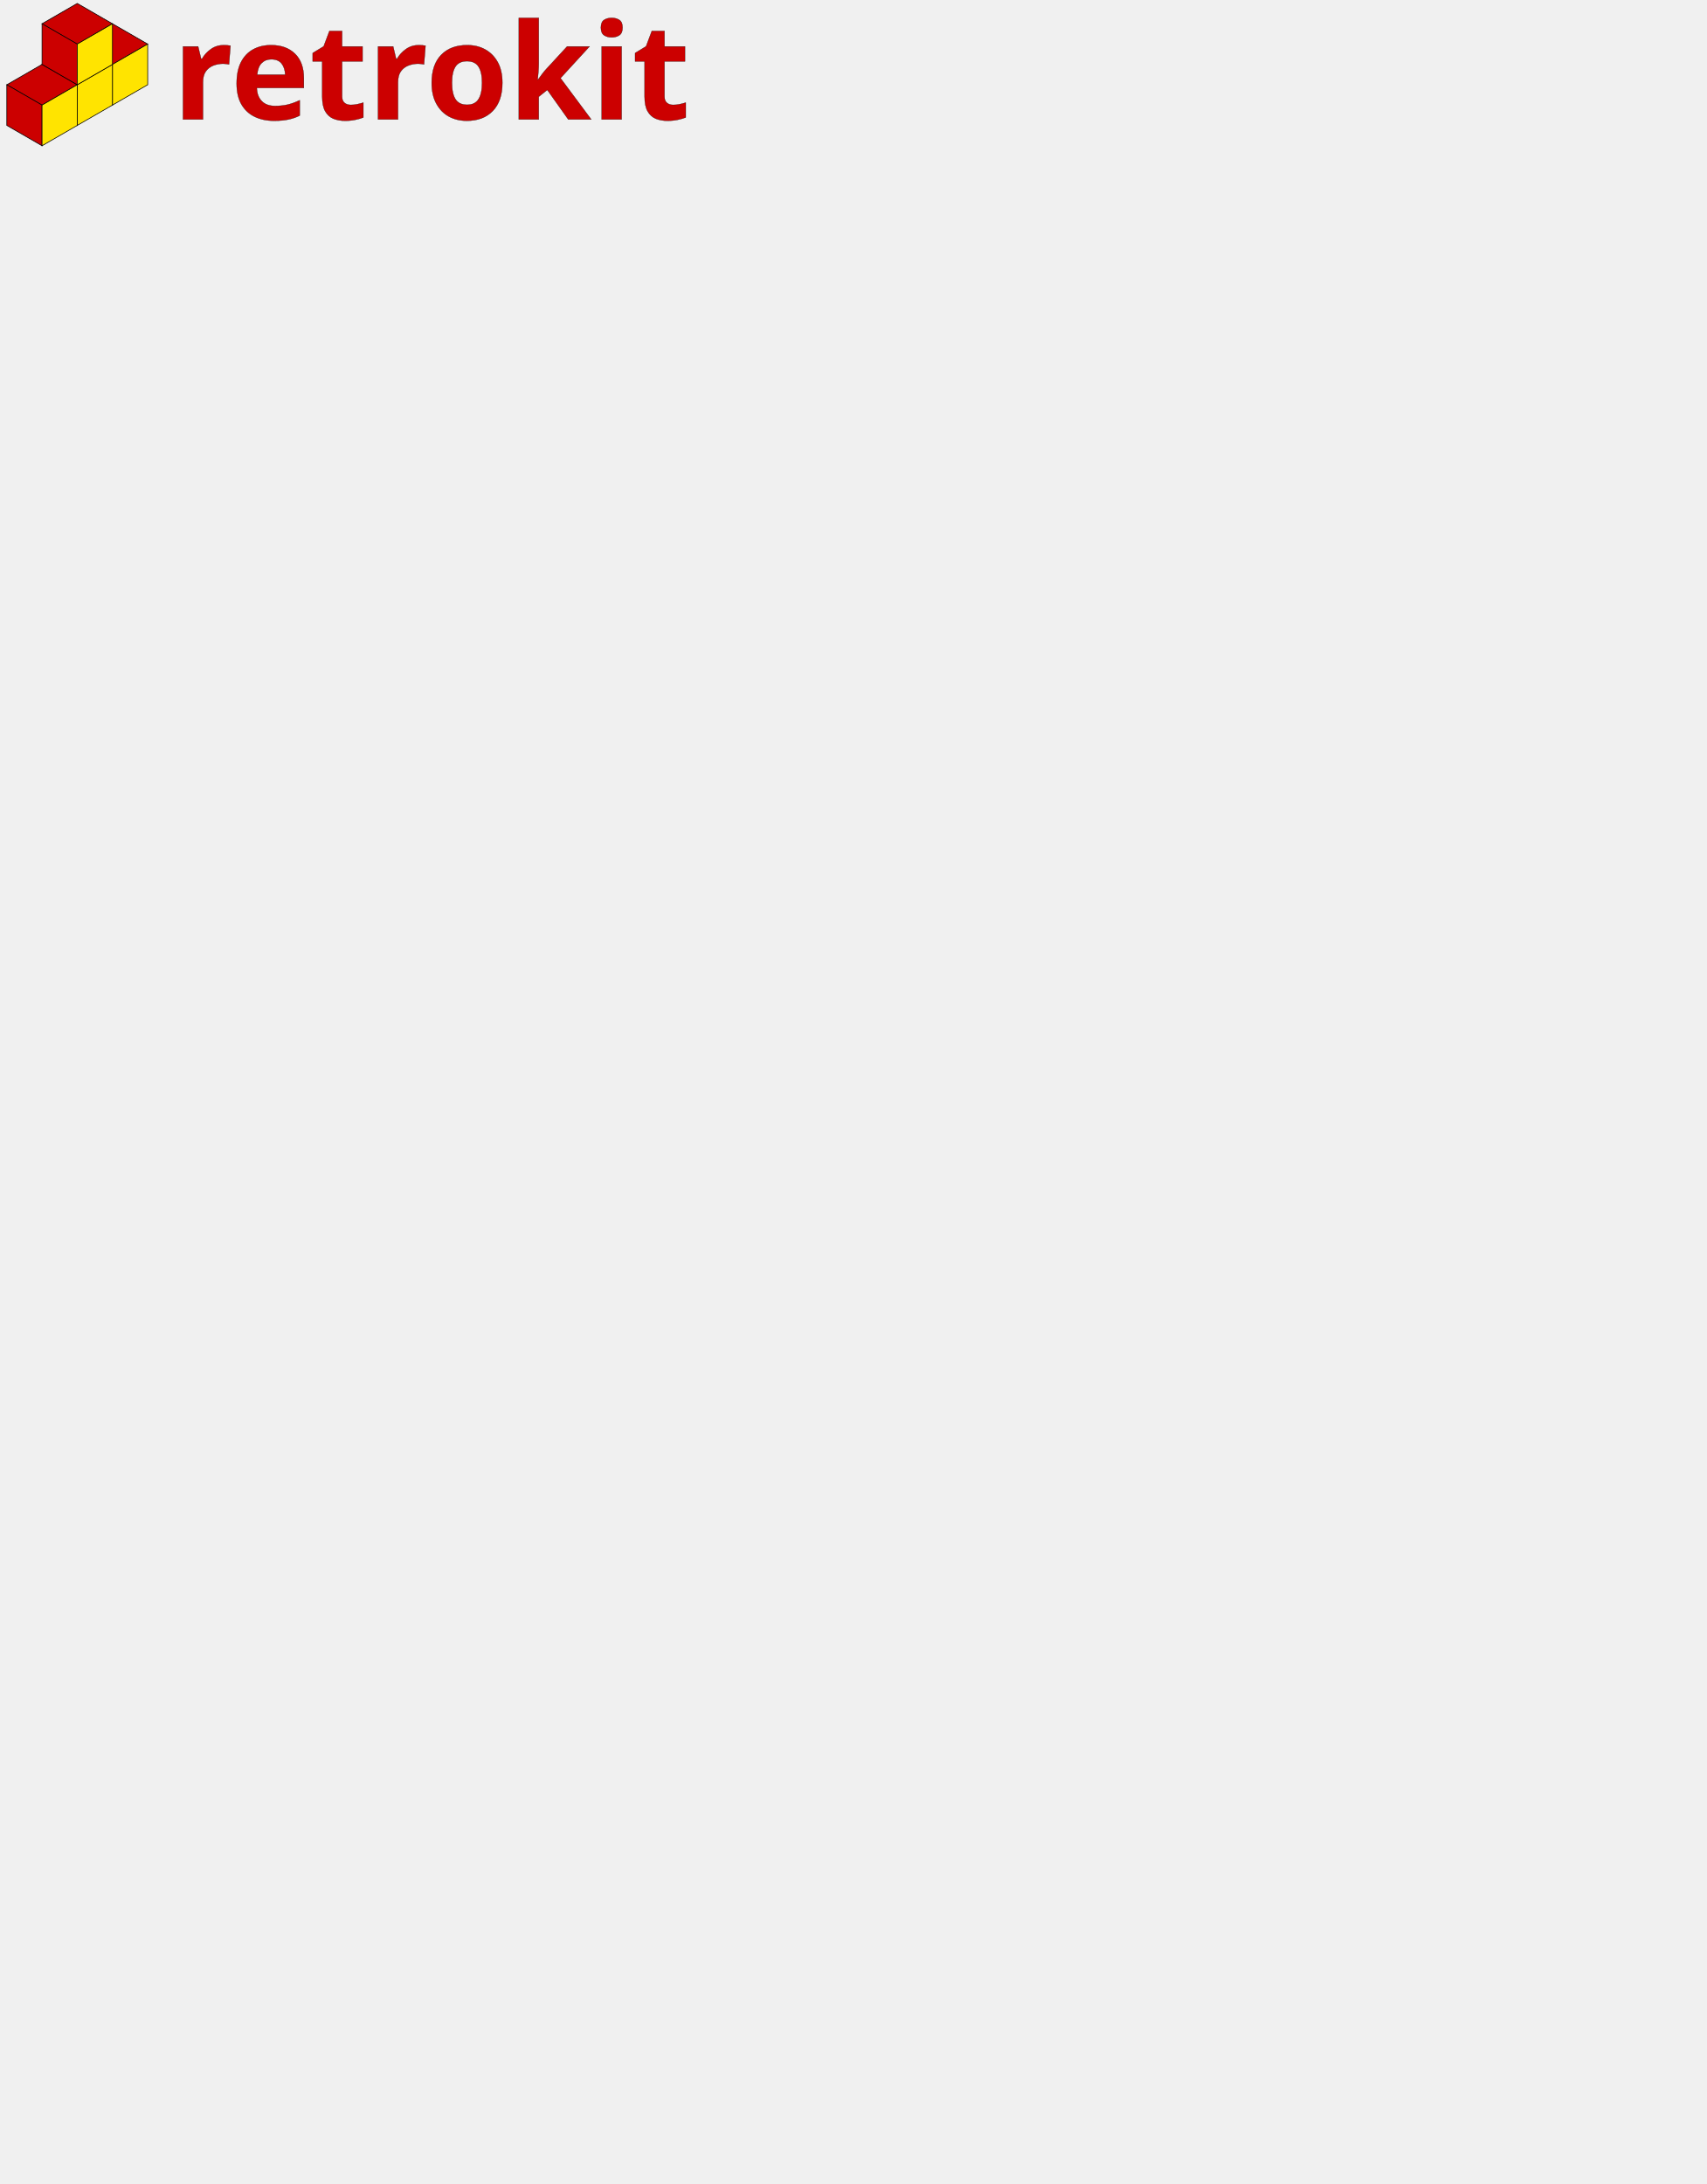
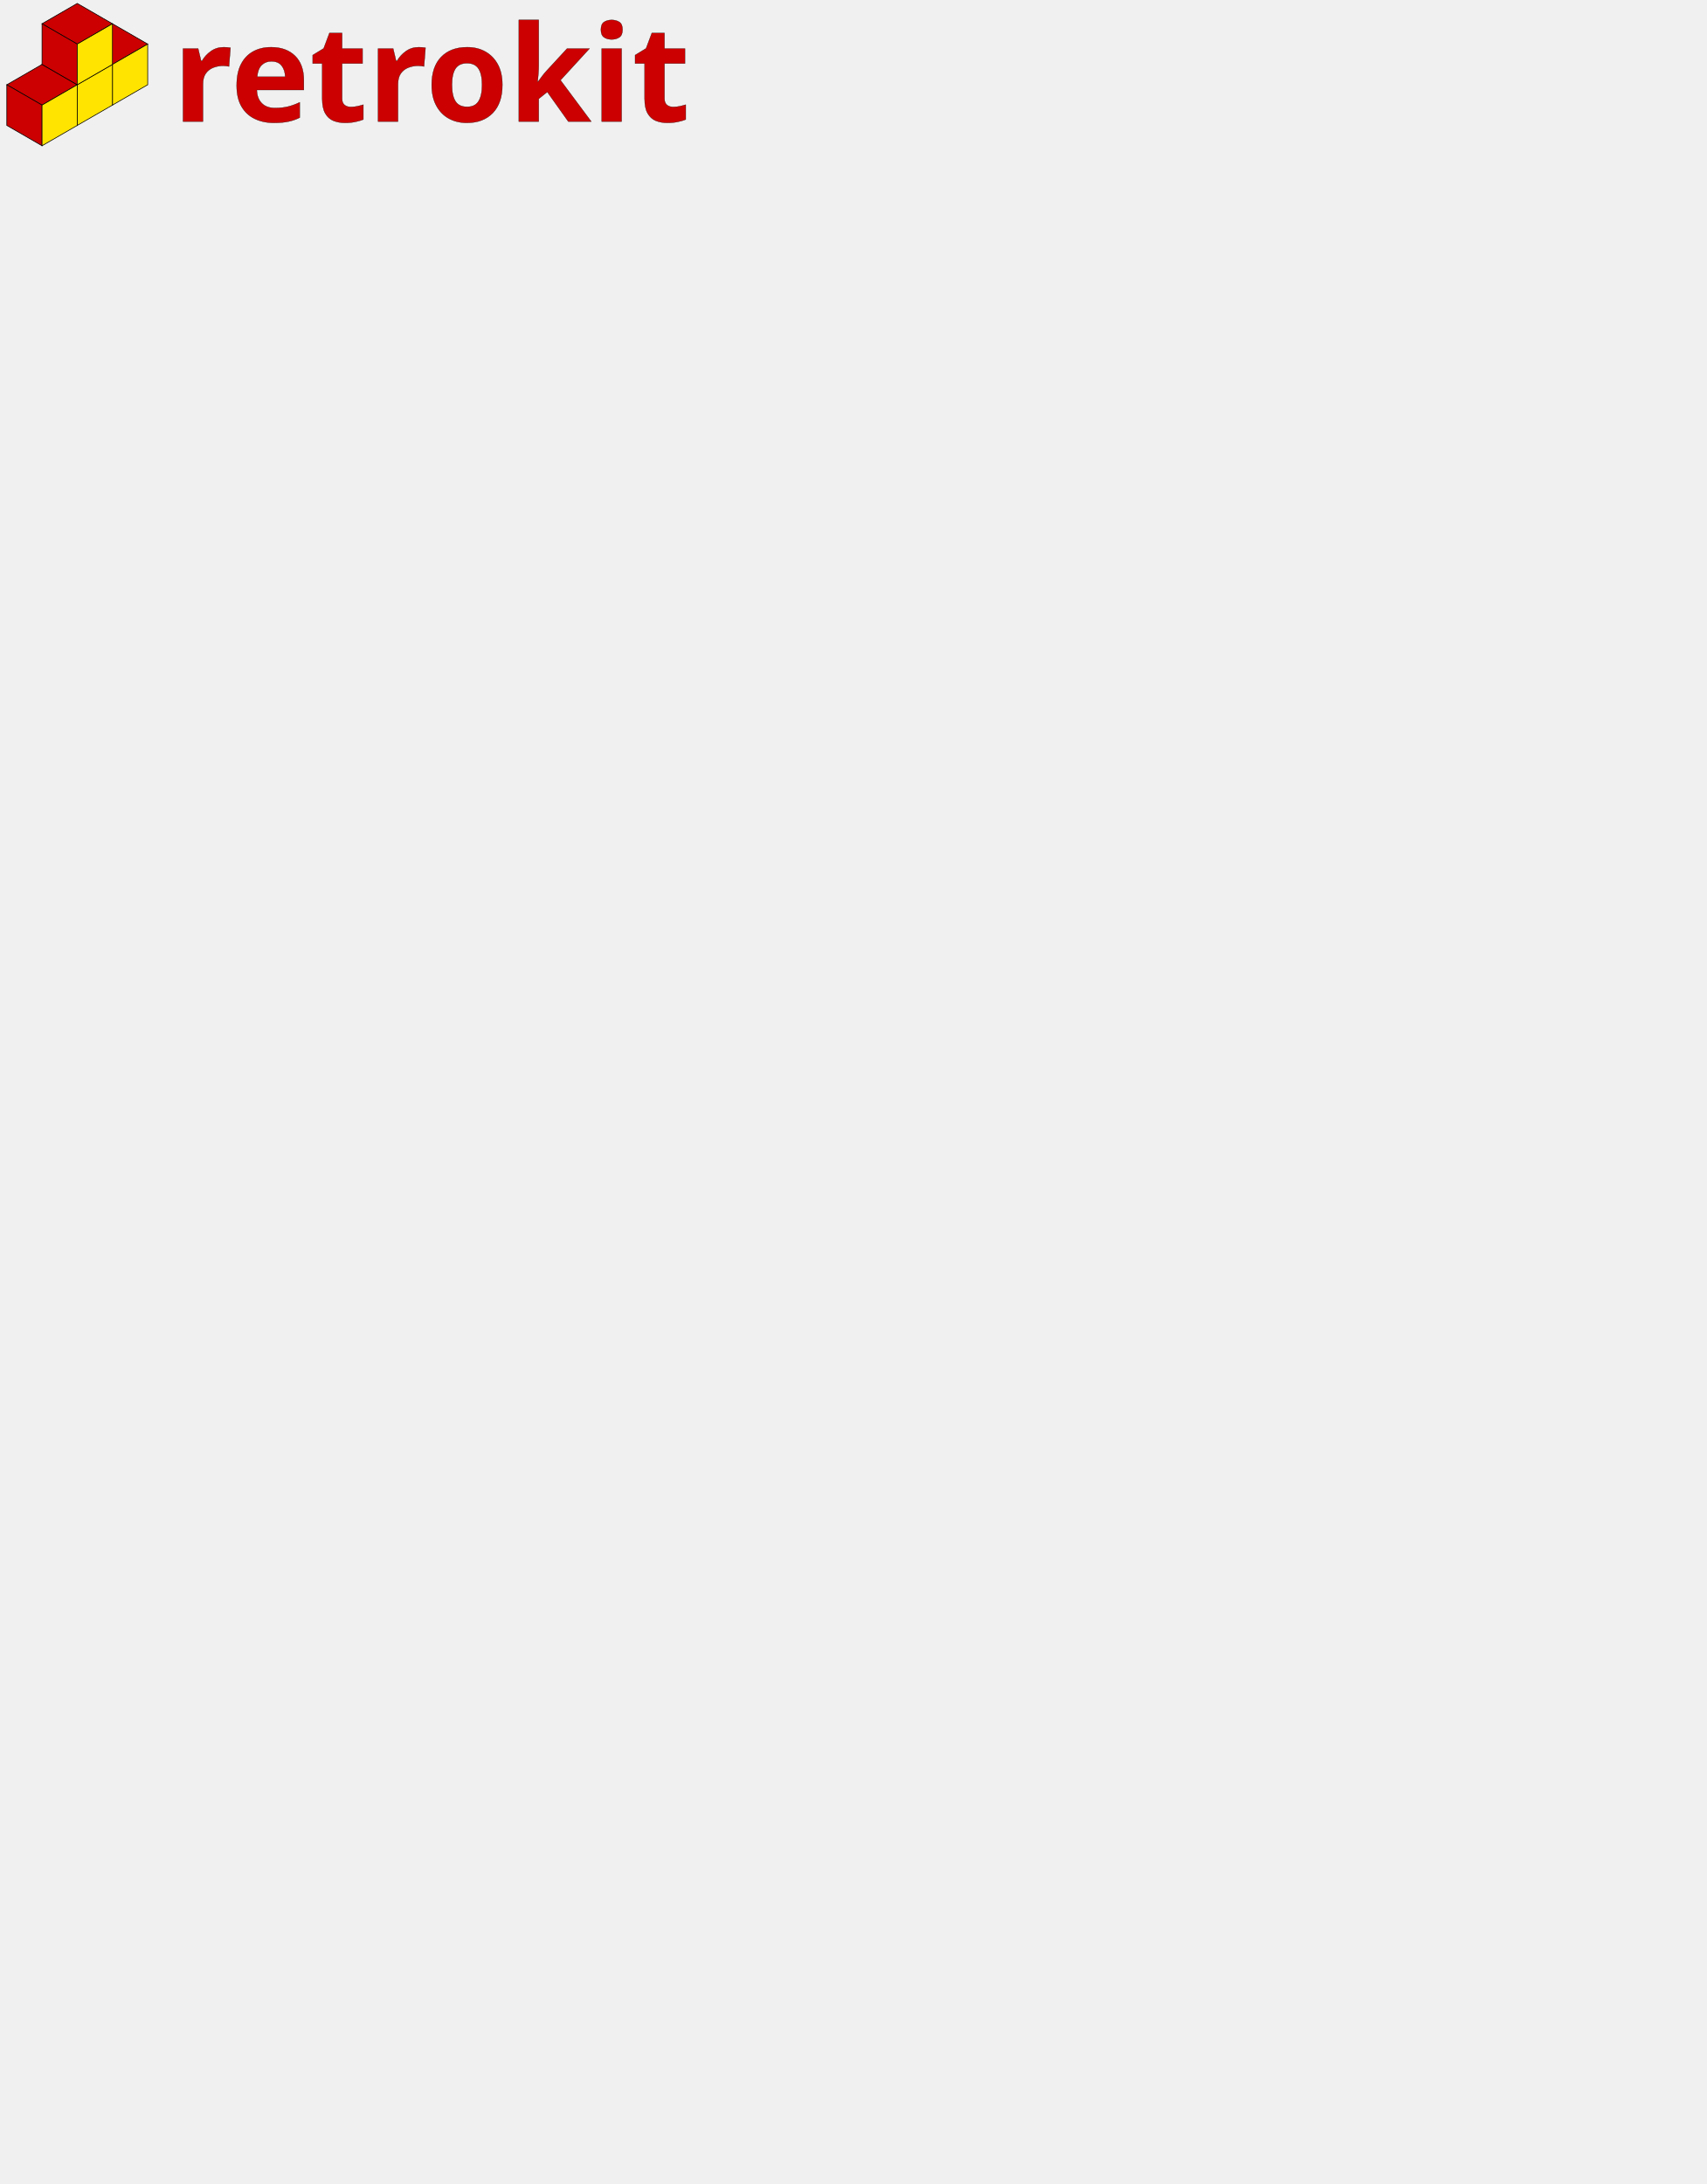
<svg xmlns="http://www.w3.org/2000/svg" id="svg2" viewBox="0 0 680.75 871.39" version="1.1">
  <defs id="defs433" />
  <g id="layer1" stroke="#000" transform="translate(-35.529 -49.736)">
-     <g id="g3976" transform="matrix(-0.4579739,0,0,0.4579739,108.5128,-163.1074)" style="stroke-width:0.563;stroke-miterlimit:4;stroke-dasharray:none">
-       <path id="path3978" d="M 30.686,503.15 61.372,485.433 92.058,503.15 61.372,520.867 Z" style="opacity:1;fill:#cc0000;fill-opacity:1;stroke:#000000;stroke-opacity:1;stroke-width:0.563;stroke-miterlimit:4;stroke-dasharray:none" />
-       <path id="path3980" d="M 61.372,556.3 92.058,538.583 V 503.15 l -30.686,17.717 z" style="fill:#abc837;stroke-width:0.563;stroke-miterlimit:4;stroke-dasharray:none" />
-       <path id="path3982" d="m 30.686,503.15 v 35.433 L 61.372,556.3 v -35.433 z" style="fill:#ffe400;fill-opacity:1;stroke:#000000;stroke-width:0.563;stroke-miterlimit:4;stroke-dasharray:none;stroke-opacity:1" />
+     <g id="g4639">
+       <g style="stroke-width:0.563;stroke-miterlimit:4;stroke-dasharray:none" transform="matrix(-0.4579739,0,0,0.4579739,108.5128,-163.1074)" id="g3976">
+         <path style="opacity:1;fill:#cc0000;fill-opacity:1;stroke:#000000;stroke-opacity:1;stroke-width:0.563;stroke-miterlimit:4;stroke-dasharray:none" d="M 30.686,503.15 61.372,485.433 92.058,503.15 61.372,520.867 Z" id="path3978" />
+         <path style="fill:#abc837;stroke-width:0.563;stroke-miterlimit:4;stroke-dasharray:none" d="M 61.372,556.3 92.058,538.583 V 503.15 l -30.686,17.717 z" id="path3980" />
+         <path style="fill:#ffe400;fill-opacity:1;stroke:#000000;stroke-width:0.563;stroke-miterlimit:4;stroke-dasharray:none;stroke-opacity:1" d="m 30.686,503.15 v 35.433 L 61.372,556.3 v -35.433 z" id="path3982" />
+       </g>
+       <g style="stroke-width:0.563;stroke-miterlimit:4;stroke-dasharray:none" transform="matrix(-0.4579739,0,0,0.4579739,94.45761,-154.9934)" id="g3992">
+         <path style="opacity:1;fill:#ffffff;fill-opacity:1;stroke:#e51d32;stroke-opacity:1;stroke-width:0.563;stroke-miterlimit:4;stroke-dasharray:none" d="M 30.686,503.15 61.372,485.433 92.058,503.15 61.372,520.867 Z" id="path3994" />
+         <path style="fill:#abc837;stroke-width:0.563;stroke-miterlimit:4;stroke-dasharray:none" d="M 61.372,556.3 92.058,538.583 V 503.15 l -30.686,17.717 z" id="path3996" />
+         <path style="fill:#ffe400;fill-opacity:1;stroke:#000000;stroke-width:0.563;stroke-miterlimit:4;stroke-dasharray:none;stroke-opacity:1" d="m 30.686,503.15 v 35.433 L 61.372,556.3 v -35.433 z" id="path3998" />
+       </g>
+       <g style="stroke-width:0.563;stroke-miterlimit:4;stroke-dasharray:none" transform="matrix(-0.4579739,0,0,0.4579739,80.40698,-146.88)" id="g4000">
+         <path style="opacity:1;fill:#cc0000;fill-opacity:1;stroke:#000000;stroke-opacity:1;stroke-width:0.563;stroke-miterlimit:4;stroke-dasharray:none" d="M 30.686,503.15 61.372,485.433 92.058,503.15 61.372,520.867 Z" id="path4002" />
+         <path style="fill:#cc0000;fill-opacity:1;stroke:#000000;stroke-width:0.563;stroke-miterlimit:4;stroke-dasharray:none;stroke-opacity:1" d="M 61.372,556.3 92.058,538.583 V 503.15 l -30.686,17.717 z" id="path4004" />
+         <path style="fill:#ffe400;fill-opacity:1;stroke:#000000;stroke-width:0.563;stroke-miterlimit:4;stroke-dasharray:none;stroke-opacity:1" d="m 30.686,503.15 v 35.433 L 61.372,556.3 v -35.433 z" id="path4006" />
+       </g>
+       <g style="stroke-width:0.563;stroke-miterlimit:4;stroke-dasharray:none" transform="matrix(-0.4579739,0,0,0.4579739,94.45761,-171.2213)" id="g3984">
+         <path style="opacity:1;fill:#cc0000;fill-opacity:1;stroke:#000000;stroke-width:0.563;stroke-miterlimit:4;stroke-dasharray:none;stroke-opacity:1" d="M 30.686,503.15 61.372,485.433 92.058,503.15 61.372,520.867 Z" id="path3986" />
+         <path style="fill:#cc0000;fill-opacity:1;stroke:#000000;stroke-width:0.563;stroke-miterlimit:4;stroke-dasharray:none;stroke-opacity:1" d="M 61.372,556.3 92.058,538.583 V 503.15 l -30.686,17.717 z" id="path3988" />
+         <path style="fill:#ffe400;fill-opacity:1;stroke:#000000;stroke-width:0.563;stroke-miterlimit:4;stroke-dasharray:none;stroke-opacity:1" d="m 30.686,503.15 v 35.433 L 61.372,556.3 v -35.433 z" id="path3990" />
+       </g>
    </g>
-     <g id="g3992" transform="matrix(-0.4579739,0,0,0.4579739,94.45761,-154.9934)" style="stroke-width:0.563;stroke-miterlimit:4;stroke-dasharray:none">
-       <path id="path3994" d="M 30.686,503.15 61.372,485.433 92.058,503.15 61.372,520.867 Z" style="opacity:1;fill:#ffffff;fill-opacity:1;stroke:#e51d32;stroke-opacity:1;stroke-width:0.563;stroke-miterlimit:4;stroke-dasharray:none" />
-       <path id="path3996" d="M 61.372,556.3 92.058,538.583 V 503.15 l -30.686,17.717 z" style="fill:#abc837;stroke-width:0.563;stroke-miterlimit:4;stroke-dasharray:none" />
-       <path id="path3998" d="m 30.686,503.15 v 35.433 L 61.372,556.3 v -35.433 z" style="fill:#ffe400;fill-opacity:1;stroke:#000000;stroke-width:0.563;stroke-miterlimit:4;stroke-dasharray:none;stroke-opacity:1" />
-     </g>
-     <g id="g4000" transform="matrix(-0.4579739,0,0,0.4579739,80.40698,-146.88)" style="stroke-width:0.563;stroke-miterlimit:4;stroke-dasharray:none">
-       <path id="path4002" d="M 30.686,503.15 61.372,485.433 92.058,503.15 61.372,520.867 Z" style="opacity:1;fill:#cc0000;fill-opacity:1;stroke:#000000;stroke-opacity:1;stroke-width:0.563;stroke-miterlimit:4;stroke-dasharray:none" />
-       <path id="path4004" d="M 61.372,556.3 92.058,538.583 V 503.15 l -30.686,17.717 z" style="fill:#cc0000;fill-opacity:1;stroke:#000000;stroke-width:0.563;stroke-miterlimit:4;stroke-dasharray:none;stroke-opacity:1" />
-       <path id="path4006" d="m 30.686,503.15 v 35.433 L 61.372,556.3 v -35.433 z" style="fill:#ffe400;fill-opacity:1;stroke:#000000;stroke-width:0.563;stroke-miterlimit:4;stroke-dasharray:none;stroke-opacity:1" />
-     </g>
-     <g id="g3984" transform="matrix(-0.4579739,0,0,0.4579739,94.45761,-171.2213)" style="stroke-width:0.563;stroke-miterlimit:4;stroke-dasharray:none">
-       <path id="path3986" d="M 30.686,503.15 61.372,485.433 92.058,503.15 61.372,520.867 Z" style="opacity:1;fill:#cc0000;fill-opacity:1;stroke:#000000;stroke-width:0.563;stroke-miterlimit:4;stroke-dasharray:none;stroke-opacity:1" />
-       <path id="path3988" d="M 61.372,556.3 92.058,538.583 V 503.15 l -30.686,17.717 z" style="fill:#cc0000;fill-opacity:1;stroke:#000000;stroke-width:0.563;stroke-miterlimit:4;stroke-dasharray:none;stroke-opacity:1" />
-       <path id="path3990" d="m 30.686,503.15 v 35.433 L 61.372,556.3 v -35.433 z" style="fill:#ffe400;fill-opacity:1;stroke:#000000;stroke-width:0.563;stroke-miterlimit:4;stroke-dasharray:none;stroke-opacity:1" />
-     </g>
-     <text xml:space="preserve" style="font-style:normal;font-weight:normal;font-size:40px;line-height:1.25;font-family:sans-serif;letter-spacing:0px;word-spacing:0px;fill:#000000;fill-opacity:1;stroke:#000000;stroke-width:0.1;stroke-miterlimit:4;stroke-dasharray:none;stroke-opacity:1" x="104.404" y="97.401" id="text4986">
-       <tspan id="tspan4984" x="104.404" y="97.401" style="font-style:normal;font-variant:normal;font-weight:bold;font-stretch:normal;font-size:53.333px;font-family:'Forgotten Futurist';-inkscape-font-specification:'Forgotten Futurist, Bold';font-variant-ligatures:normal;font-variant-caps:normal;font-variant-numeric:normal;font-feature-settings:normal;text-align:start;writing-mode:lr-tb;text-anchor:start;fill:#cc0000;fill-opacity:1;stroke-width:0.1;stroke-miterlimit:4;stroke-dasharray:none;stroke:#000000;stroke-opacity:1">retrokit</tspan>
+     <text xml:space="preserve" style="font-style:normal;font-weight:normal;font-size:40px;line-height:1.25;font-family:sans-serif;letter-spacing:0px;word-spacing:0px;fill:#000000;fill-opacity:1;stroke:#000000;stroke-width:0.1;stroke-miterlimit:4;stroke-dasharray:none;stroke-opacity:1" x="104.404" y="98.223" id="text4986">
+       <tspan id="tspan4984" x="104.404" y="98.223" style="font-style:normal;font-variant:normal;font-weight:bold;font-stretch:normal;font-size:53.333px;font-family:'Forgotten Futurist';-inkscape-font-specification:'Forgotten Futurist, Bold';font-variant-ligatures:normal;font-variant-caps:normal;font-variant-numeric:normal;font-feature-settings:normal;text-align:start;writing-mode:lr-tb;text-anchor:start;fill:#cc0000;fill-opacity:1;stroke:#000000;stroke-width:0.1;stroke-miterlimit:4;stroke-dasharray:none;stroke-opacity:1">retrokit</tspan>
    </text>
  </g>
</svg>
